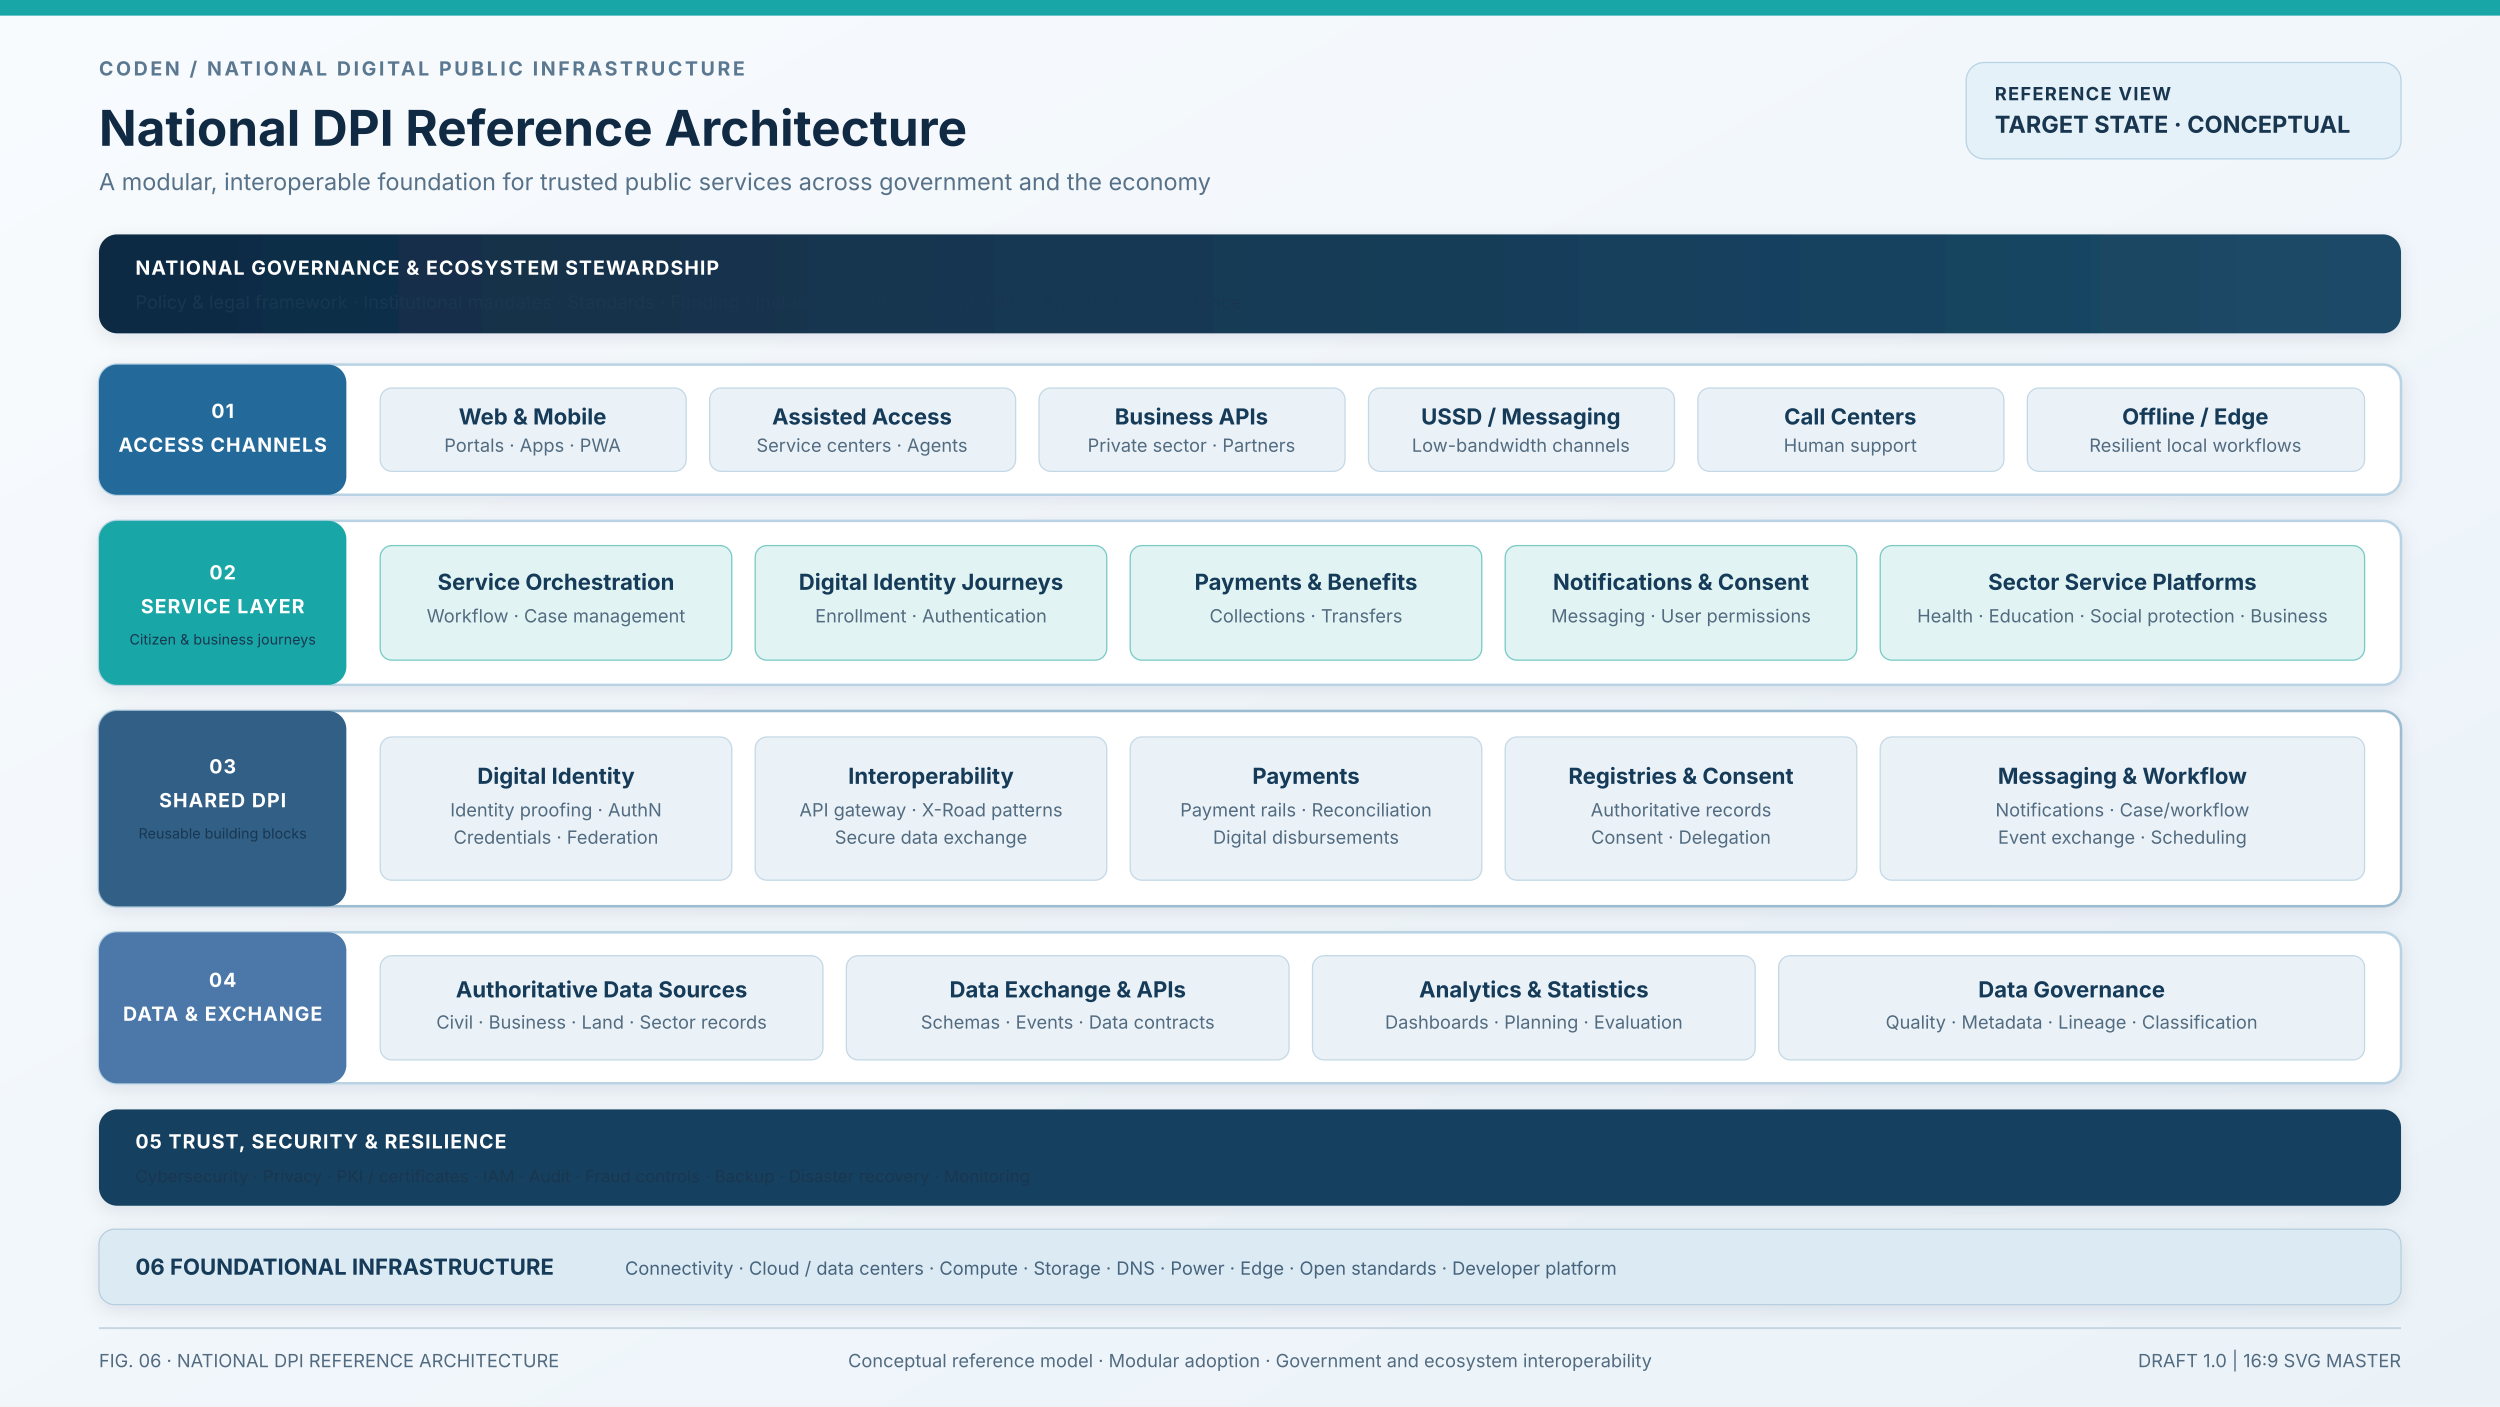
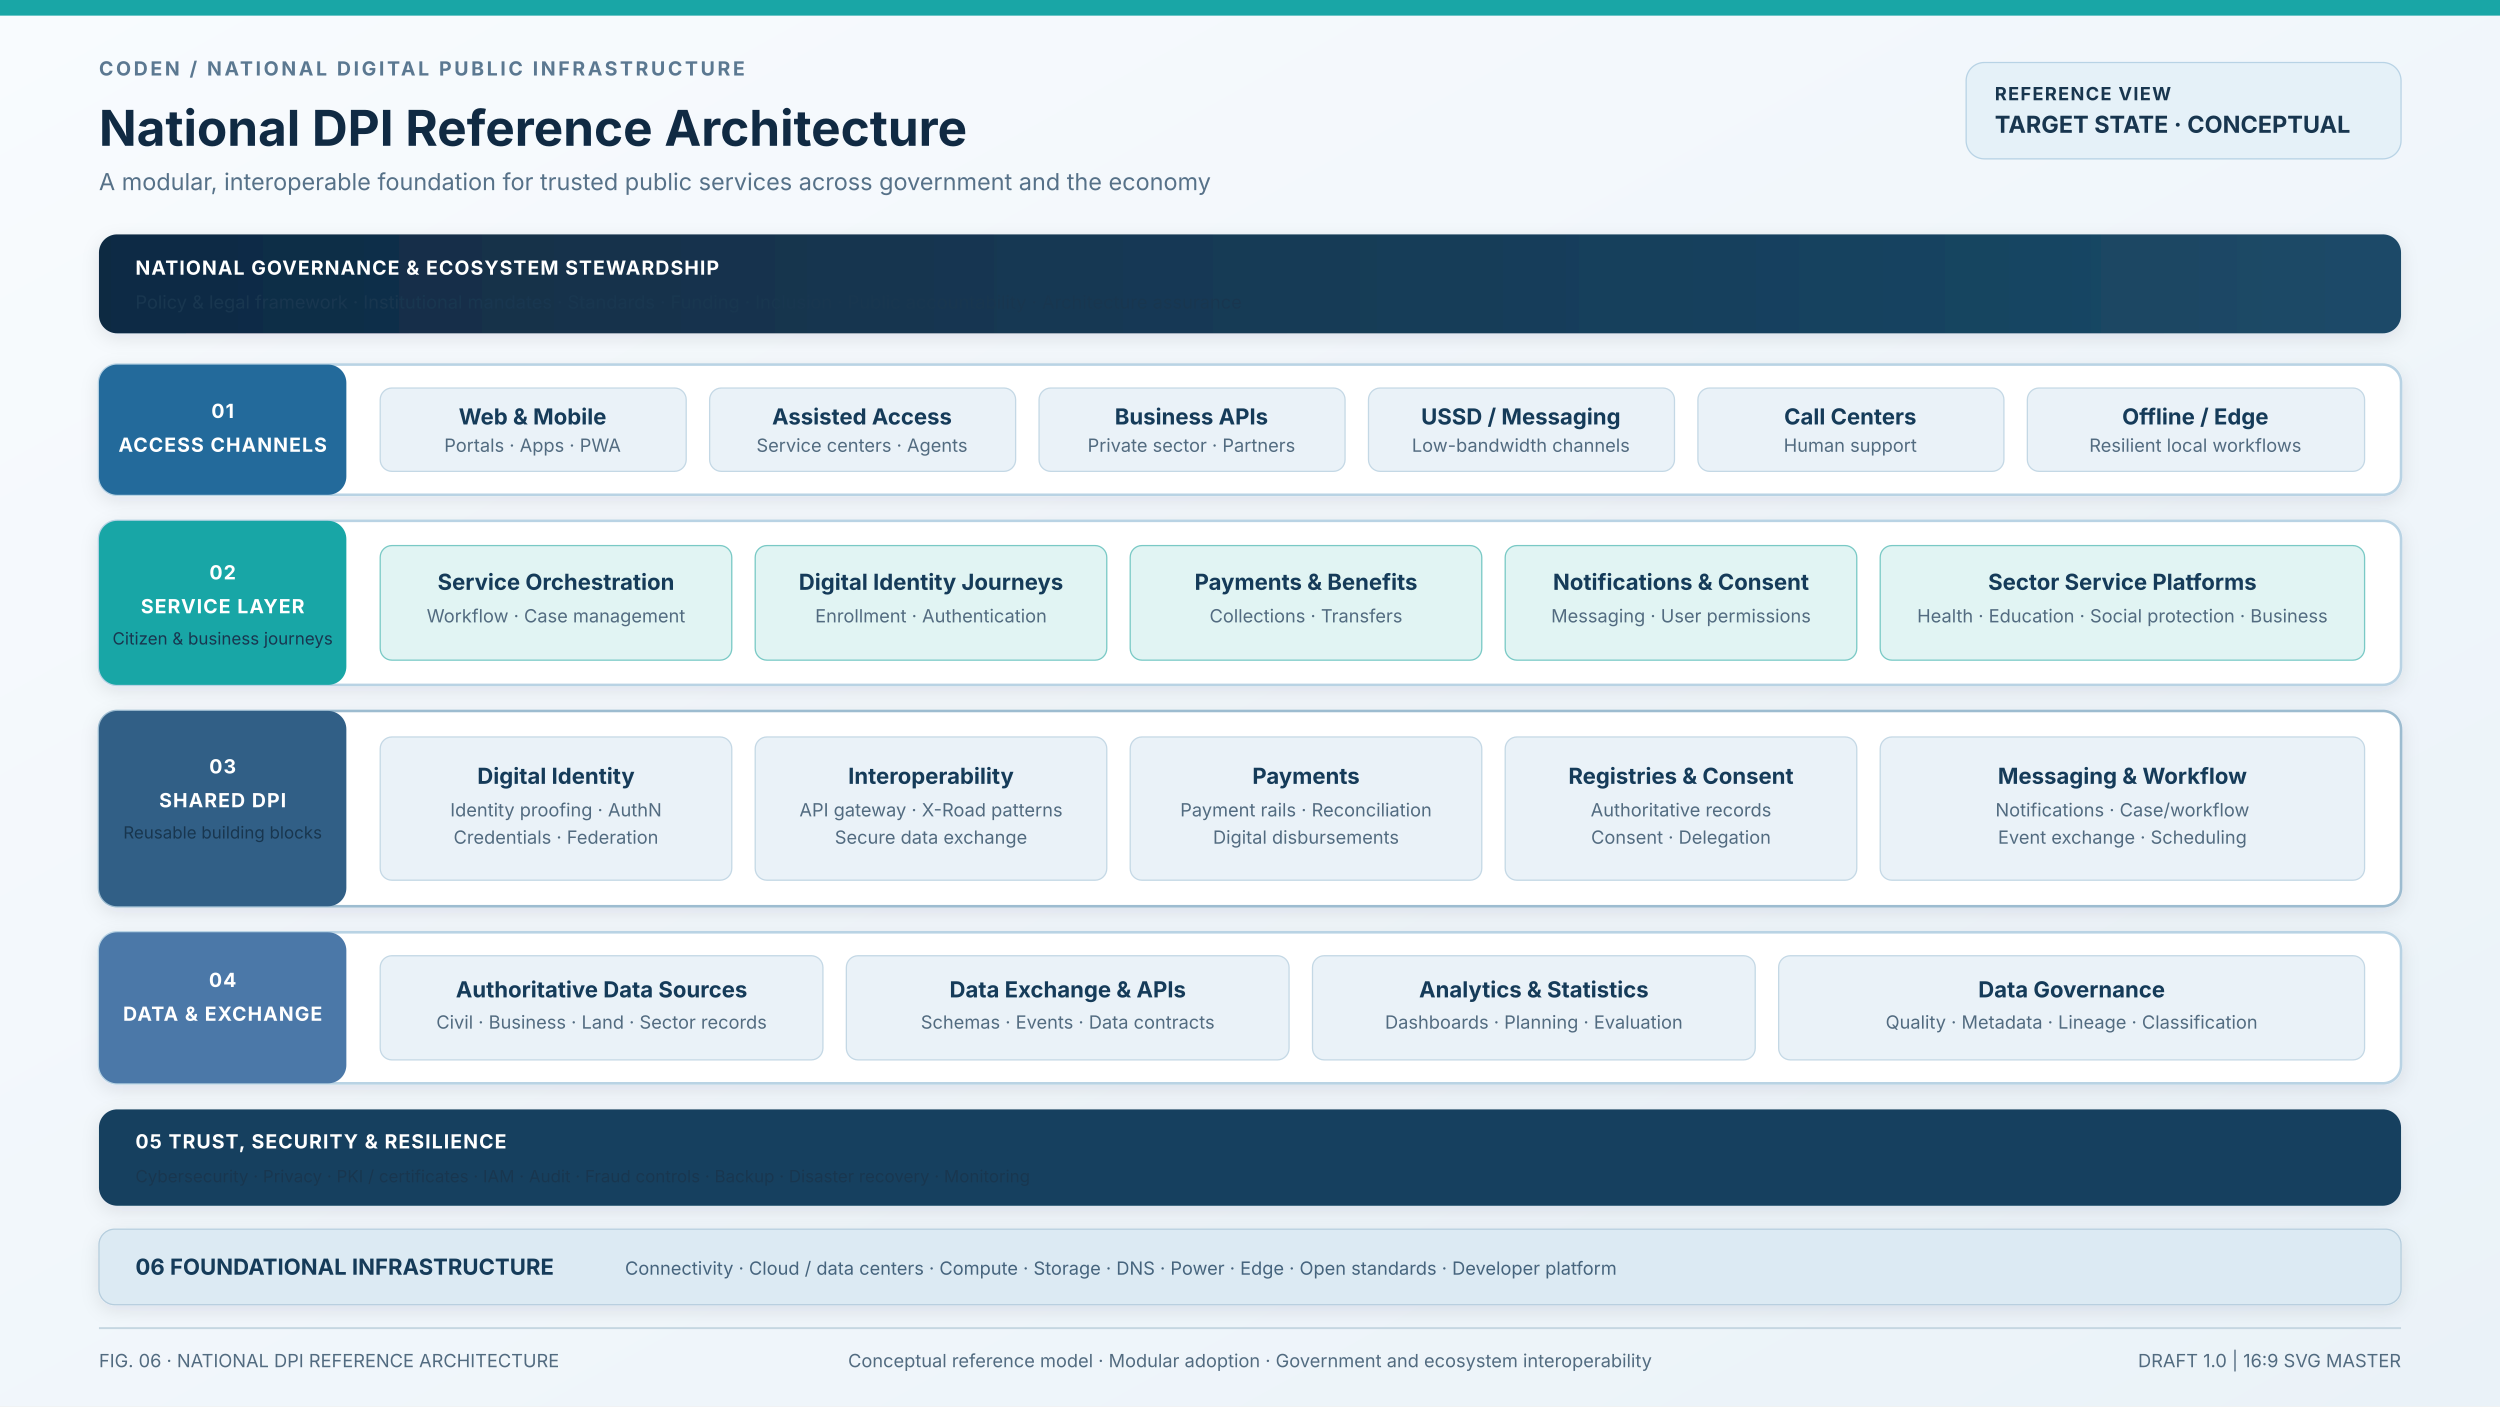
<svg xmlns="http://www.w3.org/2000/svg" width="1920" height="1080" viewBox="0 0 1920 1080" role="img" aria-labelledby="title desc">
  <defs>
    <linearGradient id="bg" x1="0" y1="0" x2="1" y2="1">
      <stop stop-color="#F8FBFE" />
      <stop offset="1" stop-color="#EAF2F8" />
    </linearGradient>
    <linearGradient id="navy" x1="0" y1="0" x2="1" y2="0">
      <stop stop-color="#102A43" />
      <stop offset="1" stop-color="#1B4A68" />
    </linearGradient>
    <filter id="shadow" x="-20%" y="-20%" width="140%" height="150%">
      <feDropShadow dx="0" dy="4" stdDeviation="7" flood-color="#102A43" flood-opacity=".09" />
    </filter>
    <marker id="arr" markerWidth="10" markerHeight="10" refX="8" refY="5" orient="auto">
      <path d="M0 0L10 5L0 10Z" fill="#3984B8" />
    </marker>
    <style>
 text{-webkit-font-smoothing:antialiased;text-rendering:geometricPrecision}
text{font-family:Inter,Arial,sans-serif;fill:#18364F}.ey{font-size:15px;font-weight:700;letter-spacing:2px;fill:#5B7891}.h{font-size:38px;font-weight:750;fill:#102A43}.sub{font-size:18px;fill:#567188}.sec{font-size:15px;font-weight:750;letter-spacing:.8px;fill:#fff}.ct{font-size:17px;font-weight:750;fill:#153B59}.bd{font-size:14px;fill:#46647D}.sm{font-size:14px;fill:#526B80}.tag{font-size:14px;font-weight:750;letter-spacing:1px}.arr{fill:none;stroke:#3984B8;stroke-width:2.5;marker-end:url(#arr)}</style>
  </defs>
  <rect width="1920" height="1080" fill="url(#bg)" />
  <rect width="1920" height="12" fill="#19A6A6" />
  <text x="76" y="58" class="ey">CODEN  /  NATIONAL DIGITAL PUBLIC INFRASTRUCTURE</text>
  <text x="76" y="112" class="h">National DPI Reference Architecture</text>
  <text x="76" y="146" class="sub">A modular, interoperable foundation for trusted public services across government and the economy</text>
  <g transform="translate(1510 48)">
    <rect width="334" height="74" rx="14" fill="#E5F1F8" stroke="#B8D3E5" />
    <text x="22" y="29" class="tag" fill="#176A91">REFERENCE VIEW</text>
    <text x="22" y="54" font-size="18" font-weight="750">TARGET STATE · CONCEPTUAL</text>
  </g>
  <g filter="url(#shadow)">
    <rect x="76" y="180" width="1768" height="76" rx="14" fill="url(#navy)" />
  </g>
  <text x="104" y="211" class="sec">NATIONAL GOVERNANCE &amp; ECOSYSTEM STEWARDSHIP</text>
  <text x="104" y="237" class="white" fill="#fff" font-size="14">Policy &amp; legal framework · Institutional mandates · Standards · Funding · Inclusion · Public accountability · Architecture assurance</text>
  <g filter="url(#shadow)">
    <rect x="76" y="280" width="1768" height="100" rx="14" fill="#fff" stroke="#B9D3E4" stroke-width="2" />
  </g>
  <rect x="76" y="280" width="190" height="100" rx="14" fill="#236A9B" />
  <text x="171" y="321" text-anchor="middle" class="sec">01</text>
  <text x="171" y="347" text-anchor="middle" class="sec">ACCESS CHANNELS</text>
  <g fill="#EAF2F8" stroke="#C4D8E5">
    <rect x="292" y="298" width="235" height="64" rx="9" />
    <rect x="545" y="298" width="235" height="64" rx="9" />
    <rect x="798" y="298" width="235" height="64" rx="9" />
    <rect x="1051" y="298" width="235" height="64" rx="9" />
    <rect x="1304" y="298" width="235" height="64" rx="9" />
    <rect x="1557" y="298" width="259" height="64" rx="9" />
  </g>
  <g text-anchor="middle">
    <text x="409" y="326" class="ct">Web &amp; Mobile</text>
    <text x="409" y="347" class="sm">Portals · Apps · PWA</text>
    <text x="662" y="326" class="ct">Assisted Access</text>
    <text x="662" y="347" class="sm">Service centers · Agents</text>
    <text x="915" y="326" class="ct">Business APIs</text>
    <text x="915" y="347" class="sm">Private sector · Partners</text>
    <text x="1168" y="326" class="ct">USSD / Messaging</text>
    <text x="1168" y="347" class="sm">Low-bandwidth channels</text>
    <text x="1421" y="326" class="ct">Call Centers</text>
    <text x="1421" y="347" class="sm">Human support</text>
    <text x="1686" y="326" class="ct">Offline / Edge</text>
    <text x="1686" y="347" class="sm">Resilient local workflows</text>
  </g>
  <g filter="url(#shadow)">
    <rect x="76" y="400" width="1768" height="126" rx="14" fill="#fff" stroke="#B9D3E4" stroke-width="2" />
  </g>
  <rect x="76" y="400" width="190" height="126" rx="14" fill="#18A6A6" />
  <text x="171" y="445" text-anchor="middle" class="sec">02</text>
  <text x="171" y="471" text-anchor="middle" class="sec">SERVICE LAYER</text>
-   <text x="171" y="495" text-anchor="middle" font-size="11" fill="#fff">Citizen &amp; business journeys</text>
+   <text x="171" y="495" text-anchor="middle" font-size="13" fill="#fff">Citizen &amp; business journeys</text>
  <g fill="#E1F4F3" stroke="#79C9C5">
    <rect x="292" y="419" width="270" height="88" rx="9" />
    <rect x="580" y="419" width="270" height="88" rx="9" />
    <rect x="868" y="419" width="270" height="88" rx="9" />
    <rect x="1156" y="419" width="270" height="88" rx="9" />
    <rect x="1444" y="419" width="372" height="88" rx="9" />
  </g>
  <g text-anchor="middle">
    <text x="427" y="453" class="ct">Service Orchestration</text>
    <text x="427" y="478" class="sm">Workflow · Case management</text>
    <text x="715" y="453" class="ct">Digital Identity Journeys</text>
    <text x="715" y="478" class="sm">Enrollment · Authentication</text>
    <text x="1003" y="453" class="ct">Payments &amp; Benefits</text>
    <text x="1003" y="478" class="sm">Collections · Transfers</text>
    <text x="1291" y="453" class="ct">Notifications &amp; Consent</text>
    <text x="1291" y="478" class="sm">Messaging · User permissions</text>
    <text x="1630" y="453" class="ct">Sector Service Platforms</text>
    <text x="1630" y="478" class="sm">Health · Education · Social protection · Business</text>
  </g>
  <g filter="url(#shadow)">
    <rect x="76" y="546" width="1768" height="150" rx="14" fill="#fff" stroke="#9DBCD0" stroke-width="2" />
  </g>
  <rect x="76" y="546" width="190" height="150" rx="14" fill="#315F86" />
  <text x="171" y="594" text-anchor="middle" class="sec">03</text>
  <text x="171" y="620" text-anchor="middle" class="sec">SHARED DPI</text>
-   <text x="171" y="644" text-anchor="middle" font-size="11" fill="#fff">Reusable building blocks</text>
+   <text x="171" y="644" text-anchor="middle" font-size="13" fill="#fff">Reusable building blocks</text>
  <g fill="#EAF2F8" stroke="#C4D8E5">
    <rect x="292" y="566" width="270" height="110" rx="9" />
    <rect x="580" y="566" width="270" height="110" rx="9" />
    <rect x="868" y="566" width="270" height="110" rx="9" />
    <rect x="1156" y="566" width="270" height="110" rx="9" />
    <rect x="1444" y="566" width="372" height="110" rx="9" />
  </g>
  <g text-anchor="middle">
    <text x="427" y="602" class="ct">Digital Identity</text>
    <text x="427" y="627" class="sm">Identity proofing · AuthN</text>
    <text x="427" y="648" class="sm">Credentials · Federation</text>
    <text x="715" y="602" class="ct">Interoperability</text>
    <text x="715" y="627" class="sm">API gateway · X-Road patterns</text>
    <text x="715" y="648" class="sm">Secure data exchange</text>
    <text x="1003" y="602" class="ct">Payments</text>
    <text x="1003" y="627" class="sm">Payment rails · Reconciliation</text>
    <text x="1003" y="648" class="sm">Digital disbursements</text>
    <text x="1291" y="602" class="ct">Registries &amp; Consent</text>
    <text x="1291" y="627" class="sm">Authoritative records</text>
    <text x="1291" y="648" class="sm">Consent · Delegation</text>
    <text x="1630" y="602" class="ct">Messaging &amp; Workflow</text>
    <text x="1630" y="627" class="sm">Notifications · Case/workflow</text>
    <text x="1630" y="648" class="sm">Event exchange · Scheduling</text>
  </g>
  <g filter="url(#shadow)">
    <rect x="76" y="716" width="1768" height="116" rx="14" fill="#fff" stroke="#B9D3E4" stroke-width="2" />
  </g>
  <rect x="76" y="716" width="190" height="116" rx="14" fill="#4B78A8" />
  <text x="171" y="758" text-anchor="middle" class="sec">04</text>
  <text x="171" y="784" text-anchor="middle" class="sec">DATA &amp; EXCHANGE</text>
  <g fill="#EAF2F8" stroke="#C4D8E5">
    <rect x="292" y="734" width="340" height="80" rx="9" />
    <rect x="650" y="734" width="340" height="80" rx="9" />
    <rect x="1008" y="734" width="340" height="80" rx="9" />
    <rect x="1366" y="734" width="450" height="80" rx="9" />
  </g>
  <g text-anchor="middle">
    <text x="462" y="766" class="ct">Authoritative Data Sources</text>
    <text x="462" y="790" class="sm">Civil · Business · Land · Sector records</text>
    <text x="820" y="766" class="ct">Data Exchange &amp; APIs</text>
    <text x="820" y="790" class="sm">Schemas · Events · Data contracts</text>
    <text x="1178" y="766" class="ct">Analytics &amp; Statistics</text>
    <text x="1178" y="790" class="sm">Dashboards · Planning · Evaluation</text>
    <text x="1591" y="766" class="ct">Data Governance</text>
    <text x="1591" y="790" class="sm">Quality · Metadata · Lineage · Classification</text>
  </g>
  <g filter="url(#shadow)">
    <rect x="76" y="852" width="1768" height="74" rx="14" fill="#173F5F" />
  </g>
  <text x="104" y="882" class="sec">05  TRUST, SECURITY &amp; RESILIENCE</text>
  <text x="104" y="908" font-size="13" fill="#fff">Cybersecurity · Privacy · PKI / certificates · IAM · Audit · Fraud controls · Backup · Disaster recovery · Monitoring</text>
  <g filter="url(#shadow)">
    <rect x="76" y="944" width="1768" height="58" rx="12" fill="#DCEAF3" stroke="#B5CDDD" />
  </g>
  <text x="104" y="979" class="ct">06  FOUNDATIONAL INFRASTRUCTURE</text>
  <text x="480" y="979" class="bd">Connectivity · Cloud / data centers · Compute · Storage · DNS · Power · Edge · Open standards · Developer platform</text>
  <line x1="76" y1="1020" x2="1844" y2="1020" stroke="#C5D6E1" stroke-width="1.5" />
  <text x="76" y="1050" class="sm">FIG. 06  ·  NATIONAL DPI REFERENCE ARCHITECTURE</text>
  <text x="960" y="1050" text-anchor="middle" class="sm">Conceptual reference model · Modular adoption · Government and ecosystem interoperability</text>
  <text x="1844" y="1050" text-anchor="end" class="sm">DRAFT 1.0  |  16:9 SVG MASTER</text>
</svg>
